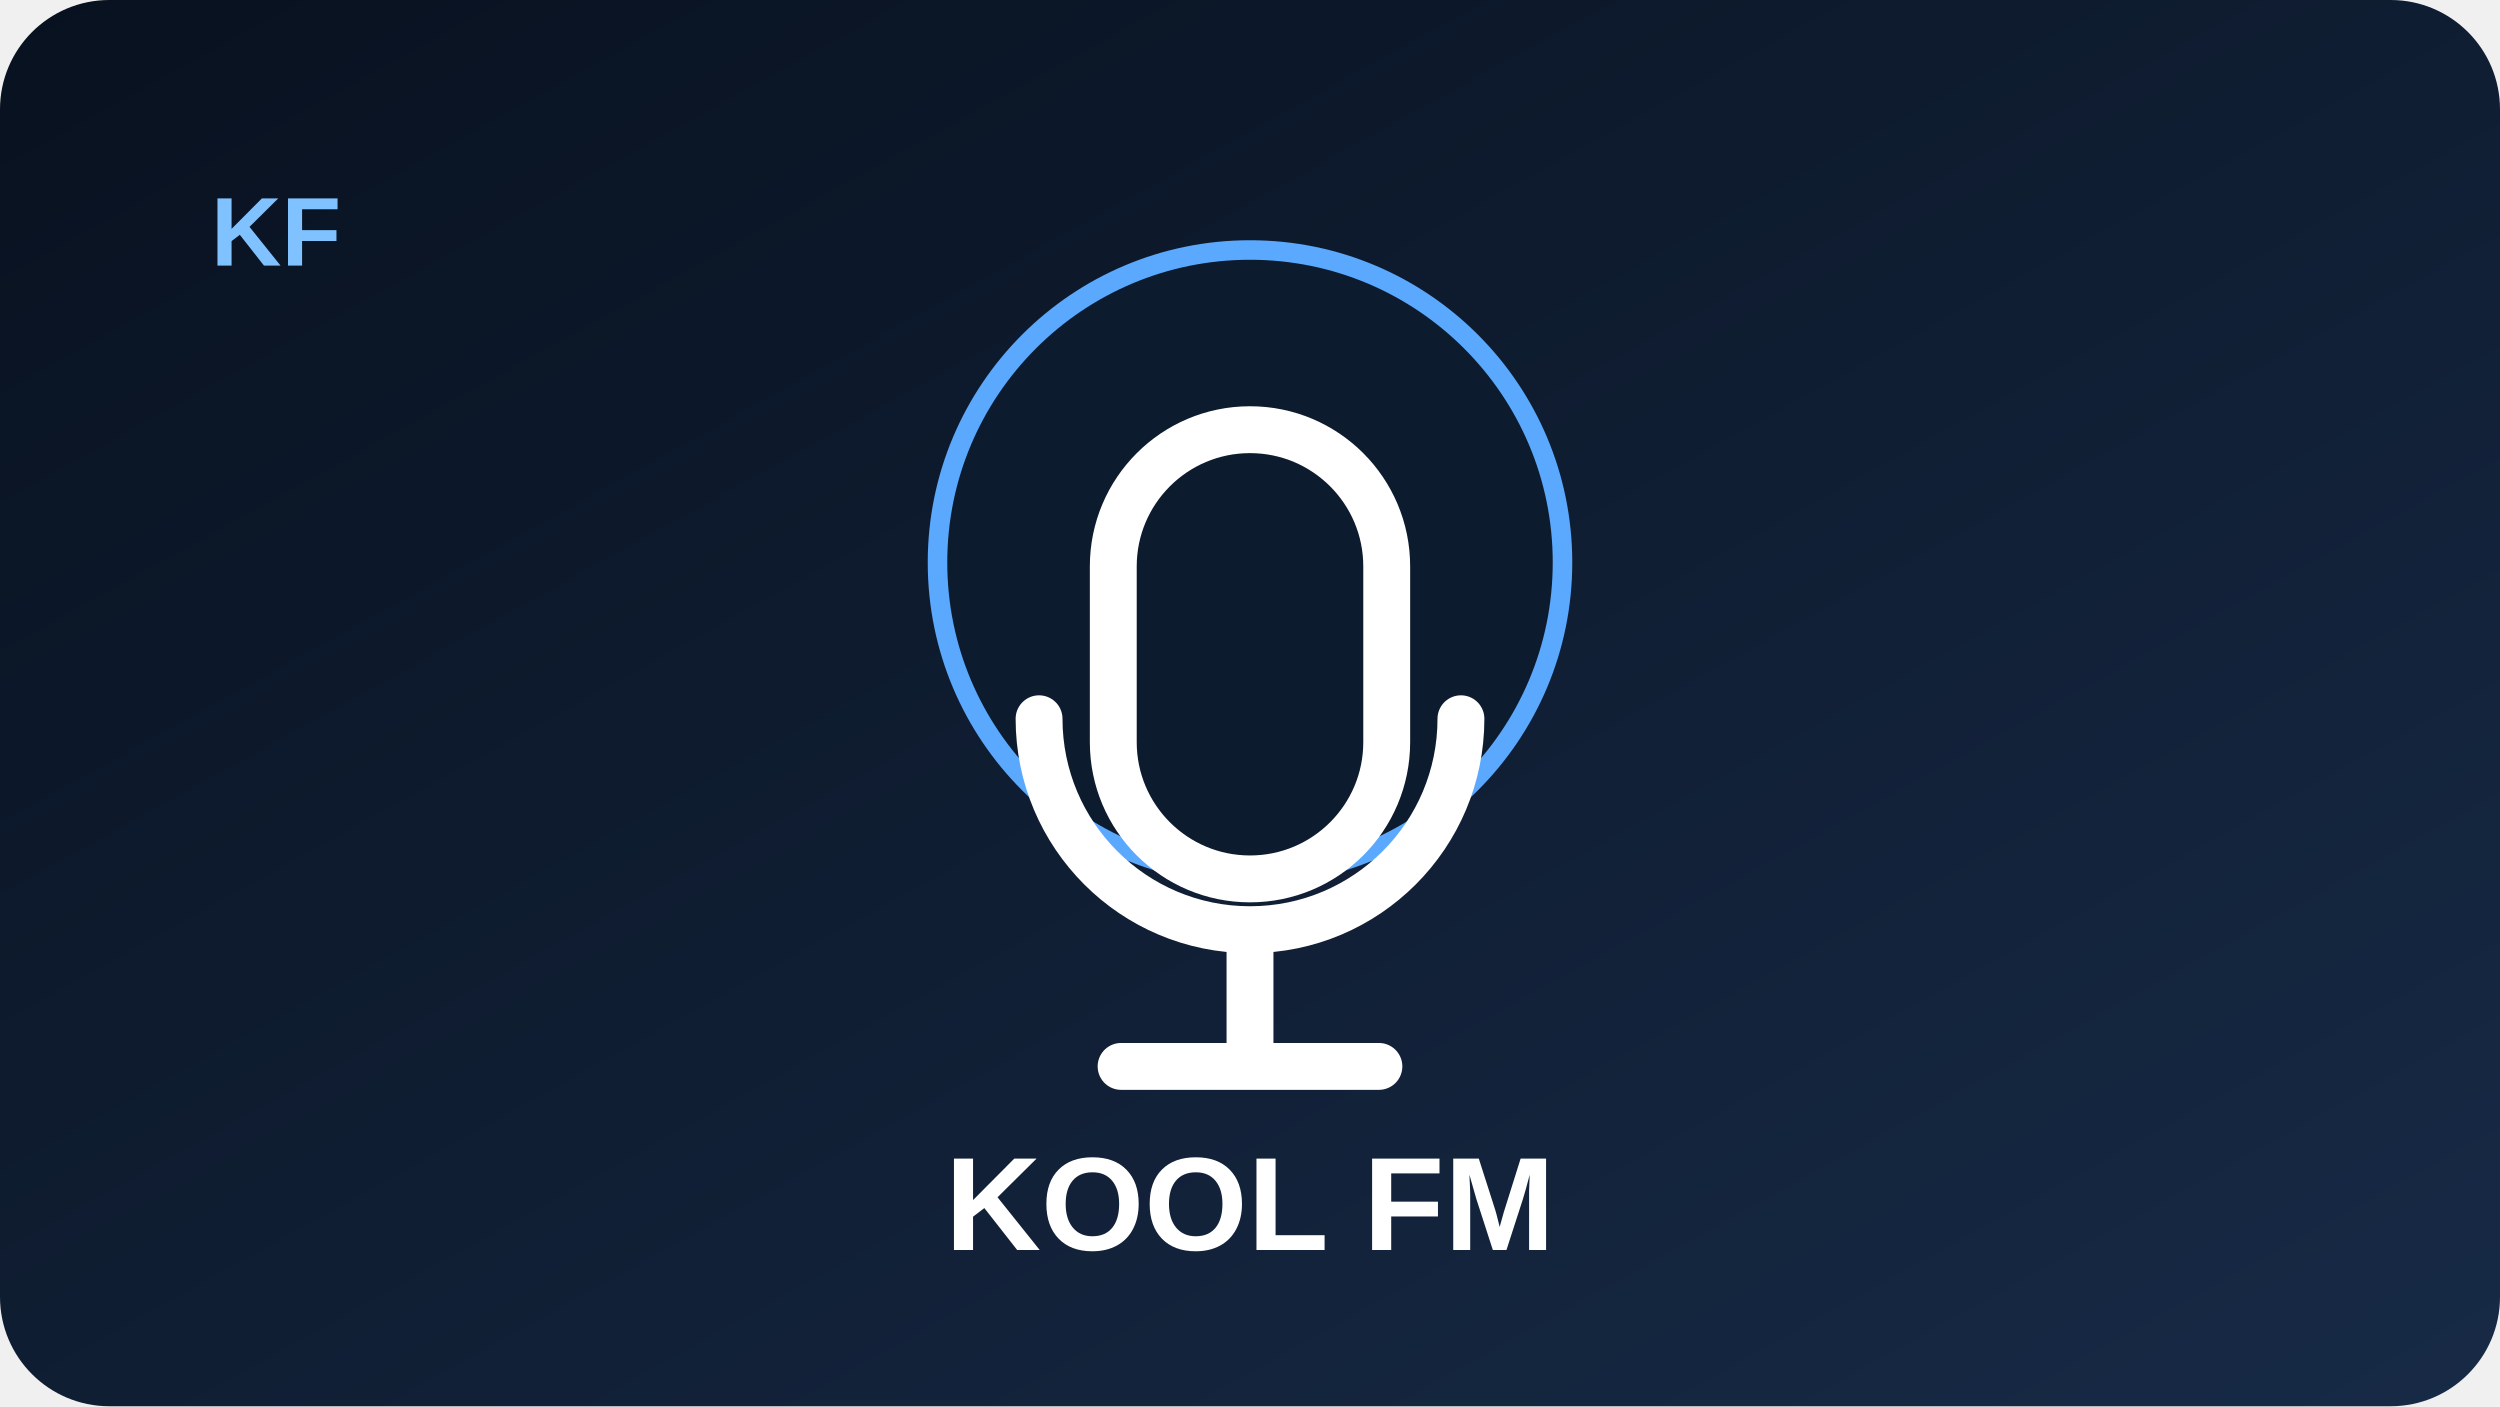
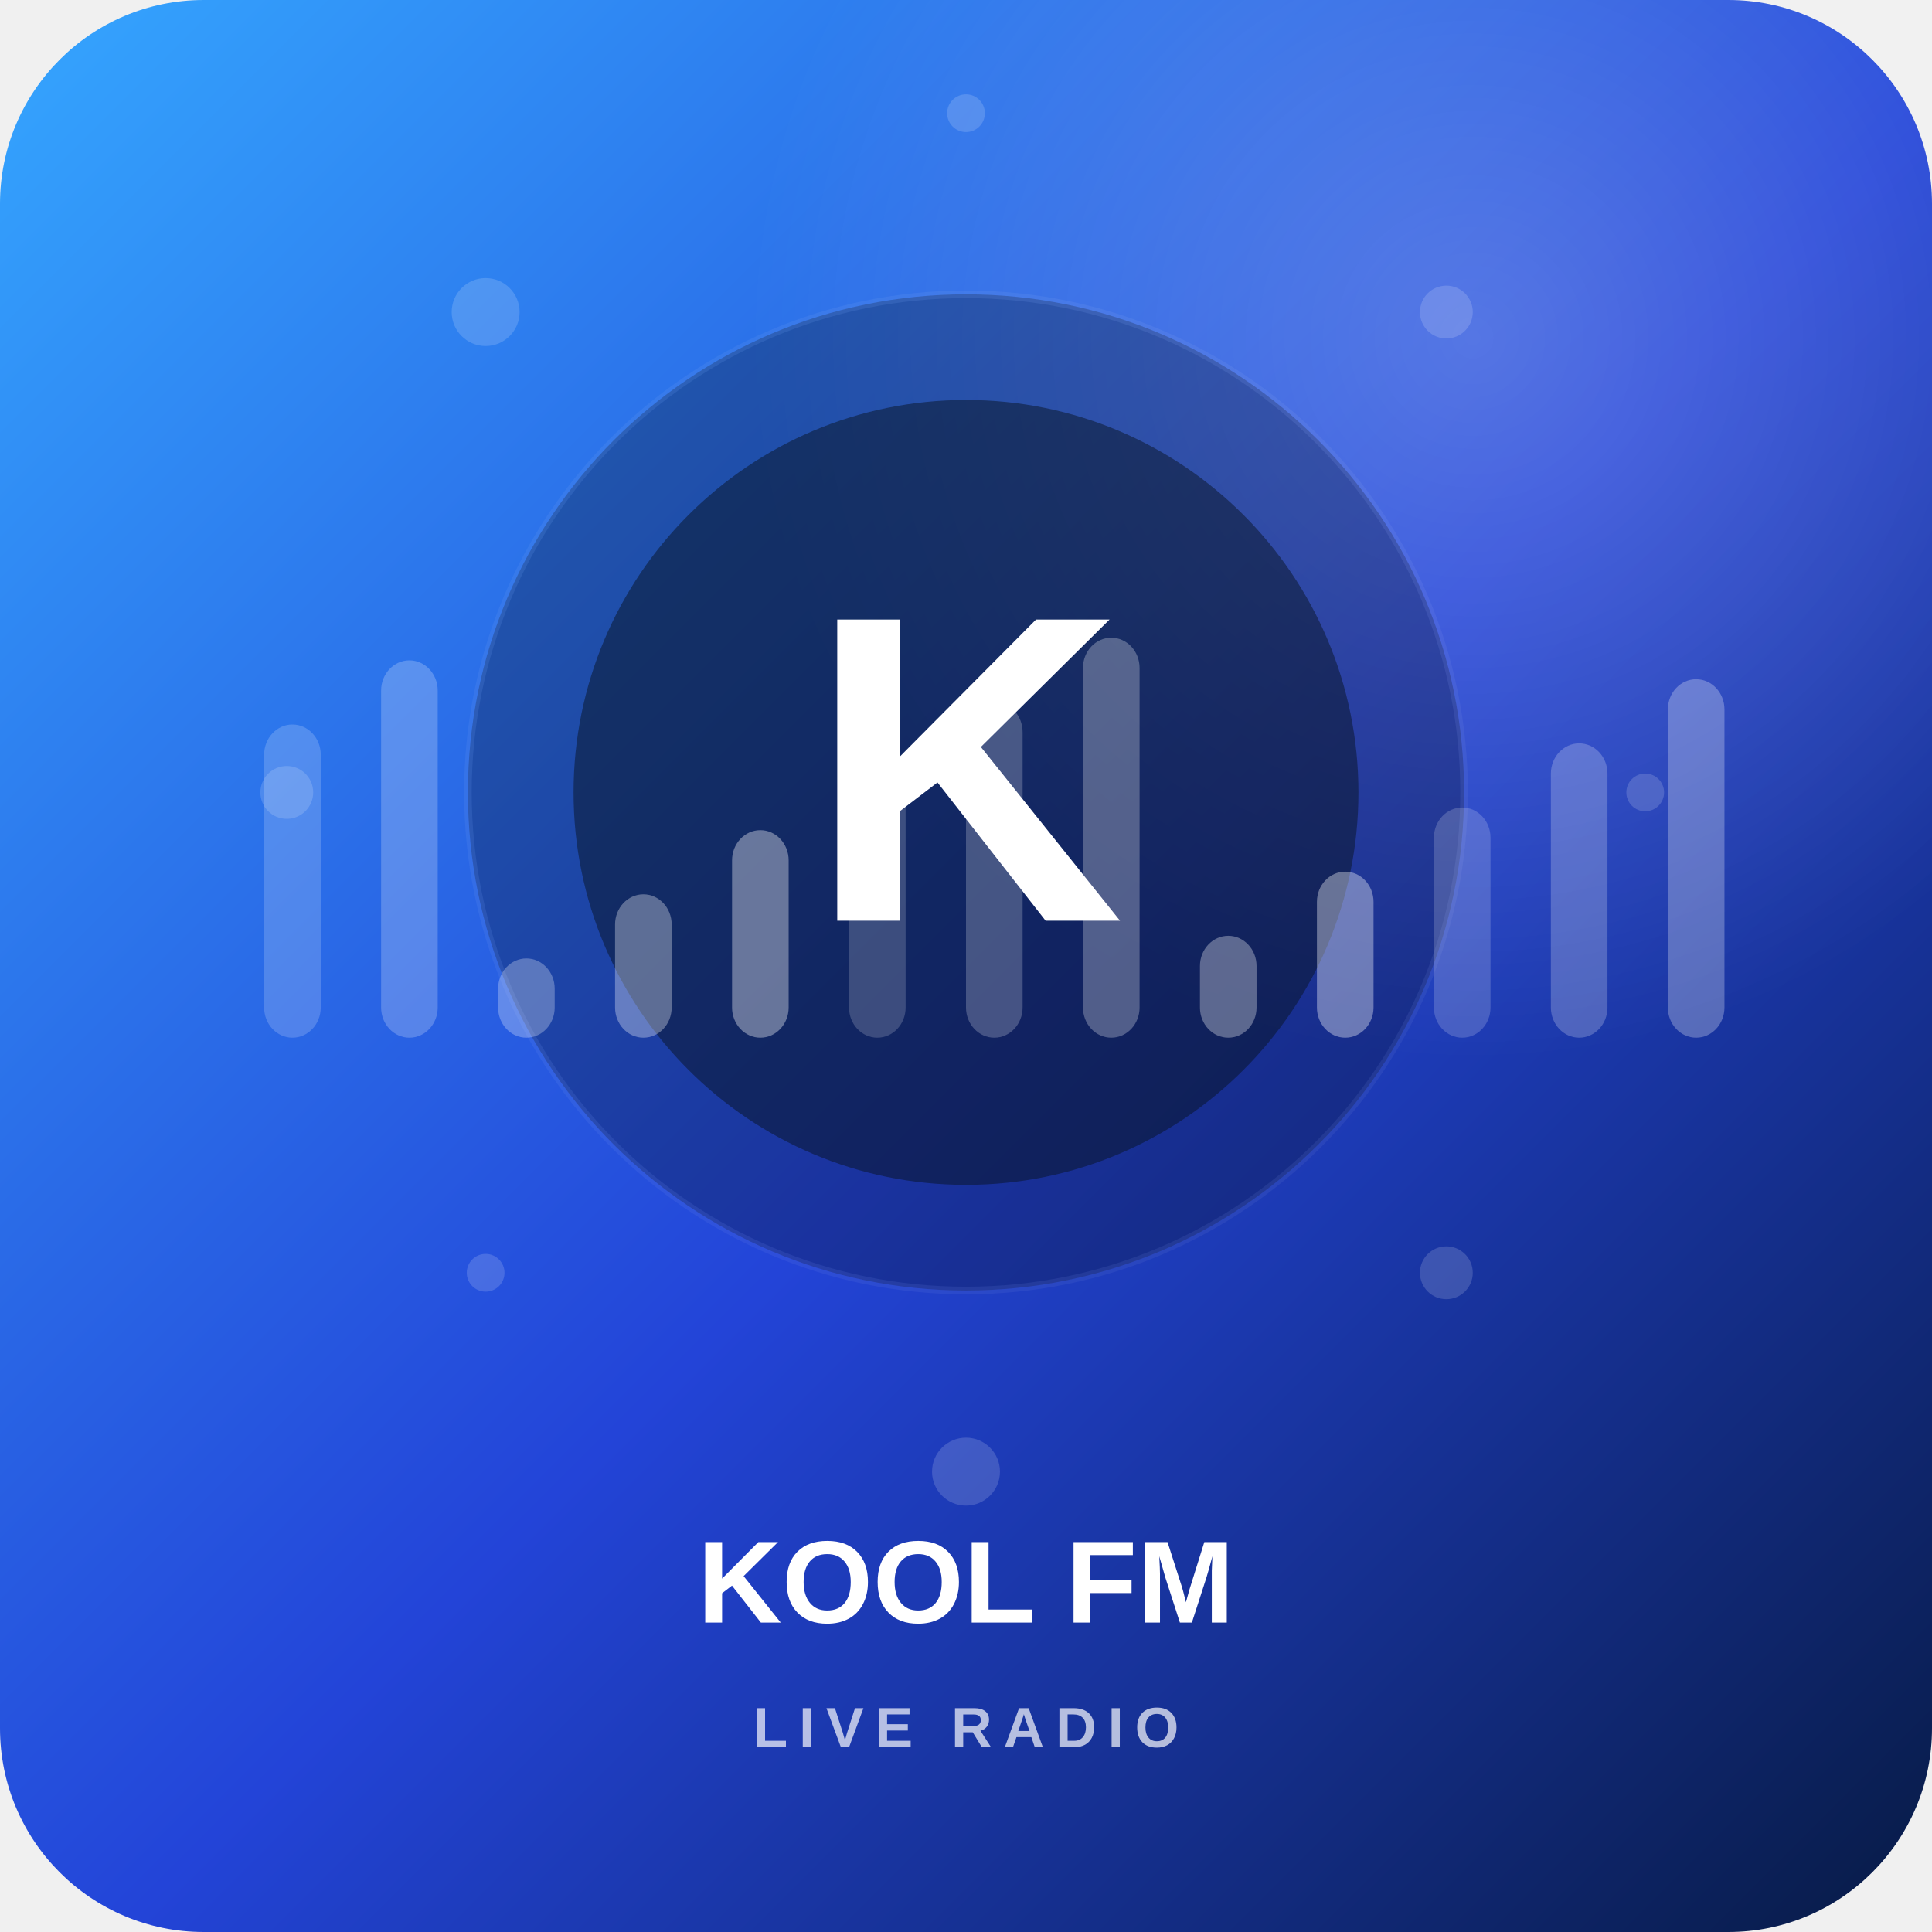
- <svg xmlns="http://www.w3.org/2000/svg" width="640" height="360" viewBox="0 0 640 360">
+ <svg xmlns="http://www.w3.org/2000/svg" width="512" height="512" viewBox="0 0 512 512">
  <defs>
    <linearGradient id="g" x1="0" y1="0" x2="1" y2="1">
-       <stop stop-color="#08111f" />
-       <stop offset="1" stop-color="#172a46" />
+       <stop stop-color="#35a7ff" />
+       <stop offset=".53" stop-color="#2344d8" />
+       <stop offset="1" stop-color="#071a43" />
    </linearGradient>
+     <radialGradient id="r">
+       <stop stop-color="#fff" stop-opacity=".22" />
+       <stop offset="1" stop-color="#fff" stop-opacity="0" />
+     </radialGradient>
  </defs>
-   <rect width="640" height="360" rx="28" fill="url(#g)" />
-   <circle cx="320" cy="144" r="80" fill="#0d1b2e" stroke="#5aa9ff" stroke-width="5" />
-   <path d="M285 145a35 35 0 0 1 70 0v45a35 35 0 0 1-70 0z" fill="none" stroke="#ffffff" stroke-width="12" stroke-linecap="round" />
-   <path d="M266 184a54 54 0 0 0 108 0M320 238v35M287 273h66" fill="none" stroke="#ffffff" stroke-width="12" stroke-linecap="round" />
-   <text x="320" y="320" fill="#ffffff" font-family="Arial,Helvetica,sans-serif" font-size="34" font-weight="700" text-anchor="middle">KOOL FM</text>
-   <text x="54" y="68" fill="#7fc2ff" font-family="Arial,Helvetica,sans-serif" font-size="25" font-weight="700">KF</text>
+   <rect width="512" height="512" rx="54" fill="url(#g)" />
+   <circle cx="390" cy="90" r="190" fill="url(#r)" />
+   <circle cx="436.0" cy="210.0" r="5" fill="white" opacity=".16" />
+   <circle cx="383.3" cy="337.3" r="7" fill="white" opacity=".16" />
+   <circle cx="256.0" cy="390.0" r="9" fill="white" opacity=".16" />
+   <circle cx="128.7" cy="337.3" r="5" fill="white" opacity=".16" />
+   <circle cx="76.0" cy="210.0" r="7" fill="white" opacity=".16" />
+   <circle cx="128.7" cy="82.7" r="9" fill="white" opacity=".16" />
+   <circle cx="256.0" cy="30.0" r="5" fill="white" opacity=".16" />
+   <circle cx="383.3" cy="82.7" r="7" fill="white" opacity=".16" />
+   <circle cx="256" cy="210" r="132" fill="#030814" opacity=".29" stroke="#fff" stroke-opacity=".18" stroke-width="2" />
+   <circle cx="256" cy="210" r="104" fill="#07101d" opacity=".48" />
+   <text x="256" y="244" fill="#fff" font-family="Arial,Helvetica,sans-serif" font-size="116" font-weight="900" text-anchor="middle" letter-spacing="-4">K</text>
+   <rect x="70" y="192" width="15" height="83" rx="8" fill="white" opacity="0.18" />
+   <rect x="101" y="175" width="15" height="100" rx="8" fill="white" opacity="0.22" />
+   <rect x="132" y="254" width="15" height="21" rx="8" fill="white" opacity="0.27" />
+   <rect x="163" y="237" width="15" height="38" rx="8" fill="white" opacity="0.32" />
+   <rect x="194" y="220" width="15" height="55" rx="8" fill="white" opacity="0.36" />
+   <rect x="225" y="203" width="15" height="72" rx="8" fill="white" opacity="0.18" />
+   <rect x="256" y="186" width="15" height="89" rx="8" fill="white" opacity="0.22" />
+   <rect x="287" y="169" width="15" height="106" rx="8" fill="white" opacity="0.27" />
+   <rect x="318" y="248" width="15" height="27" rx="8" fill="white" opacity="0.32" />
+   <rect x="349" y="231" width="15" height="44" rx="8" fill="white" opacity="0.36" />
+   <rect x="380" y="214" width="15" height="61" rx="8" fill="white" opacity="0.18" />
+   <rect x="411" y="197" width="15" height="78" rx="8" fill="white" opacity="0.22" />
+   <rect x="442" y="180" width="15" height="95" rx="8" fill="white" opacity="0.27" />
+   <text x="256" y="430" fill="#fff" font-family="Arial,Helvetica,sans-serif" font-size="31" font-weight="900" text-anchor="middle">KOOL FM</text>
+   <text x="256" y="463" fill="#fff" opacity=".68" font-family="Arial,Helvetica,sans-serif" font-size="15" font-weight="700" text-anchor="middle" letter-spacing="3">LIVE RADIO</text>
</svg>
